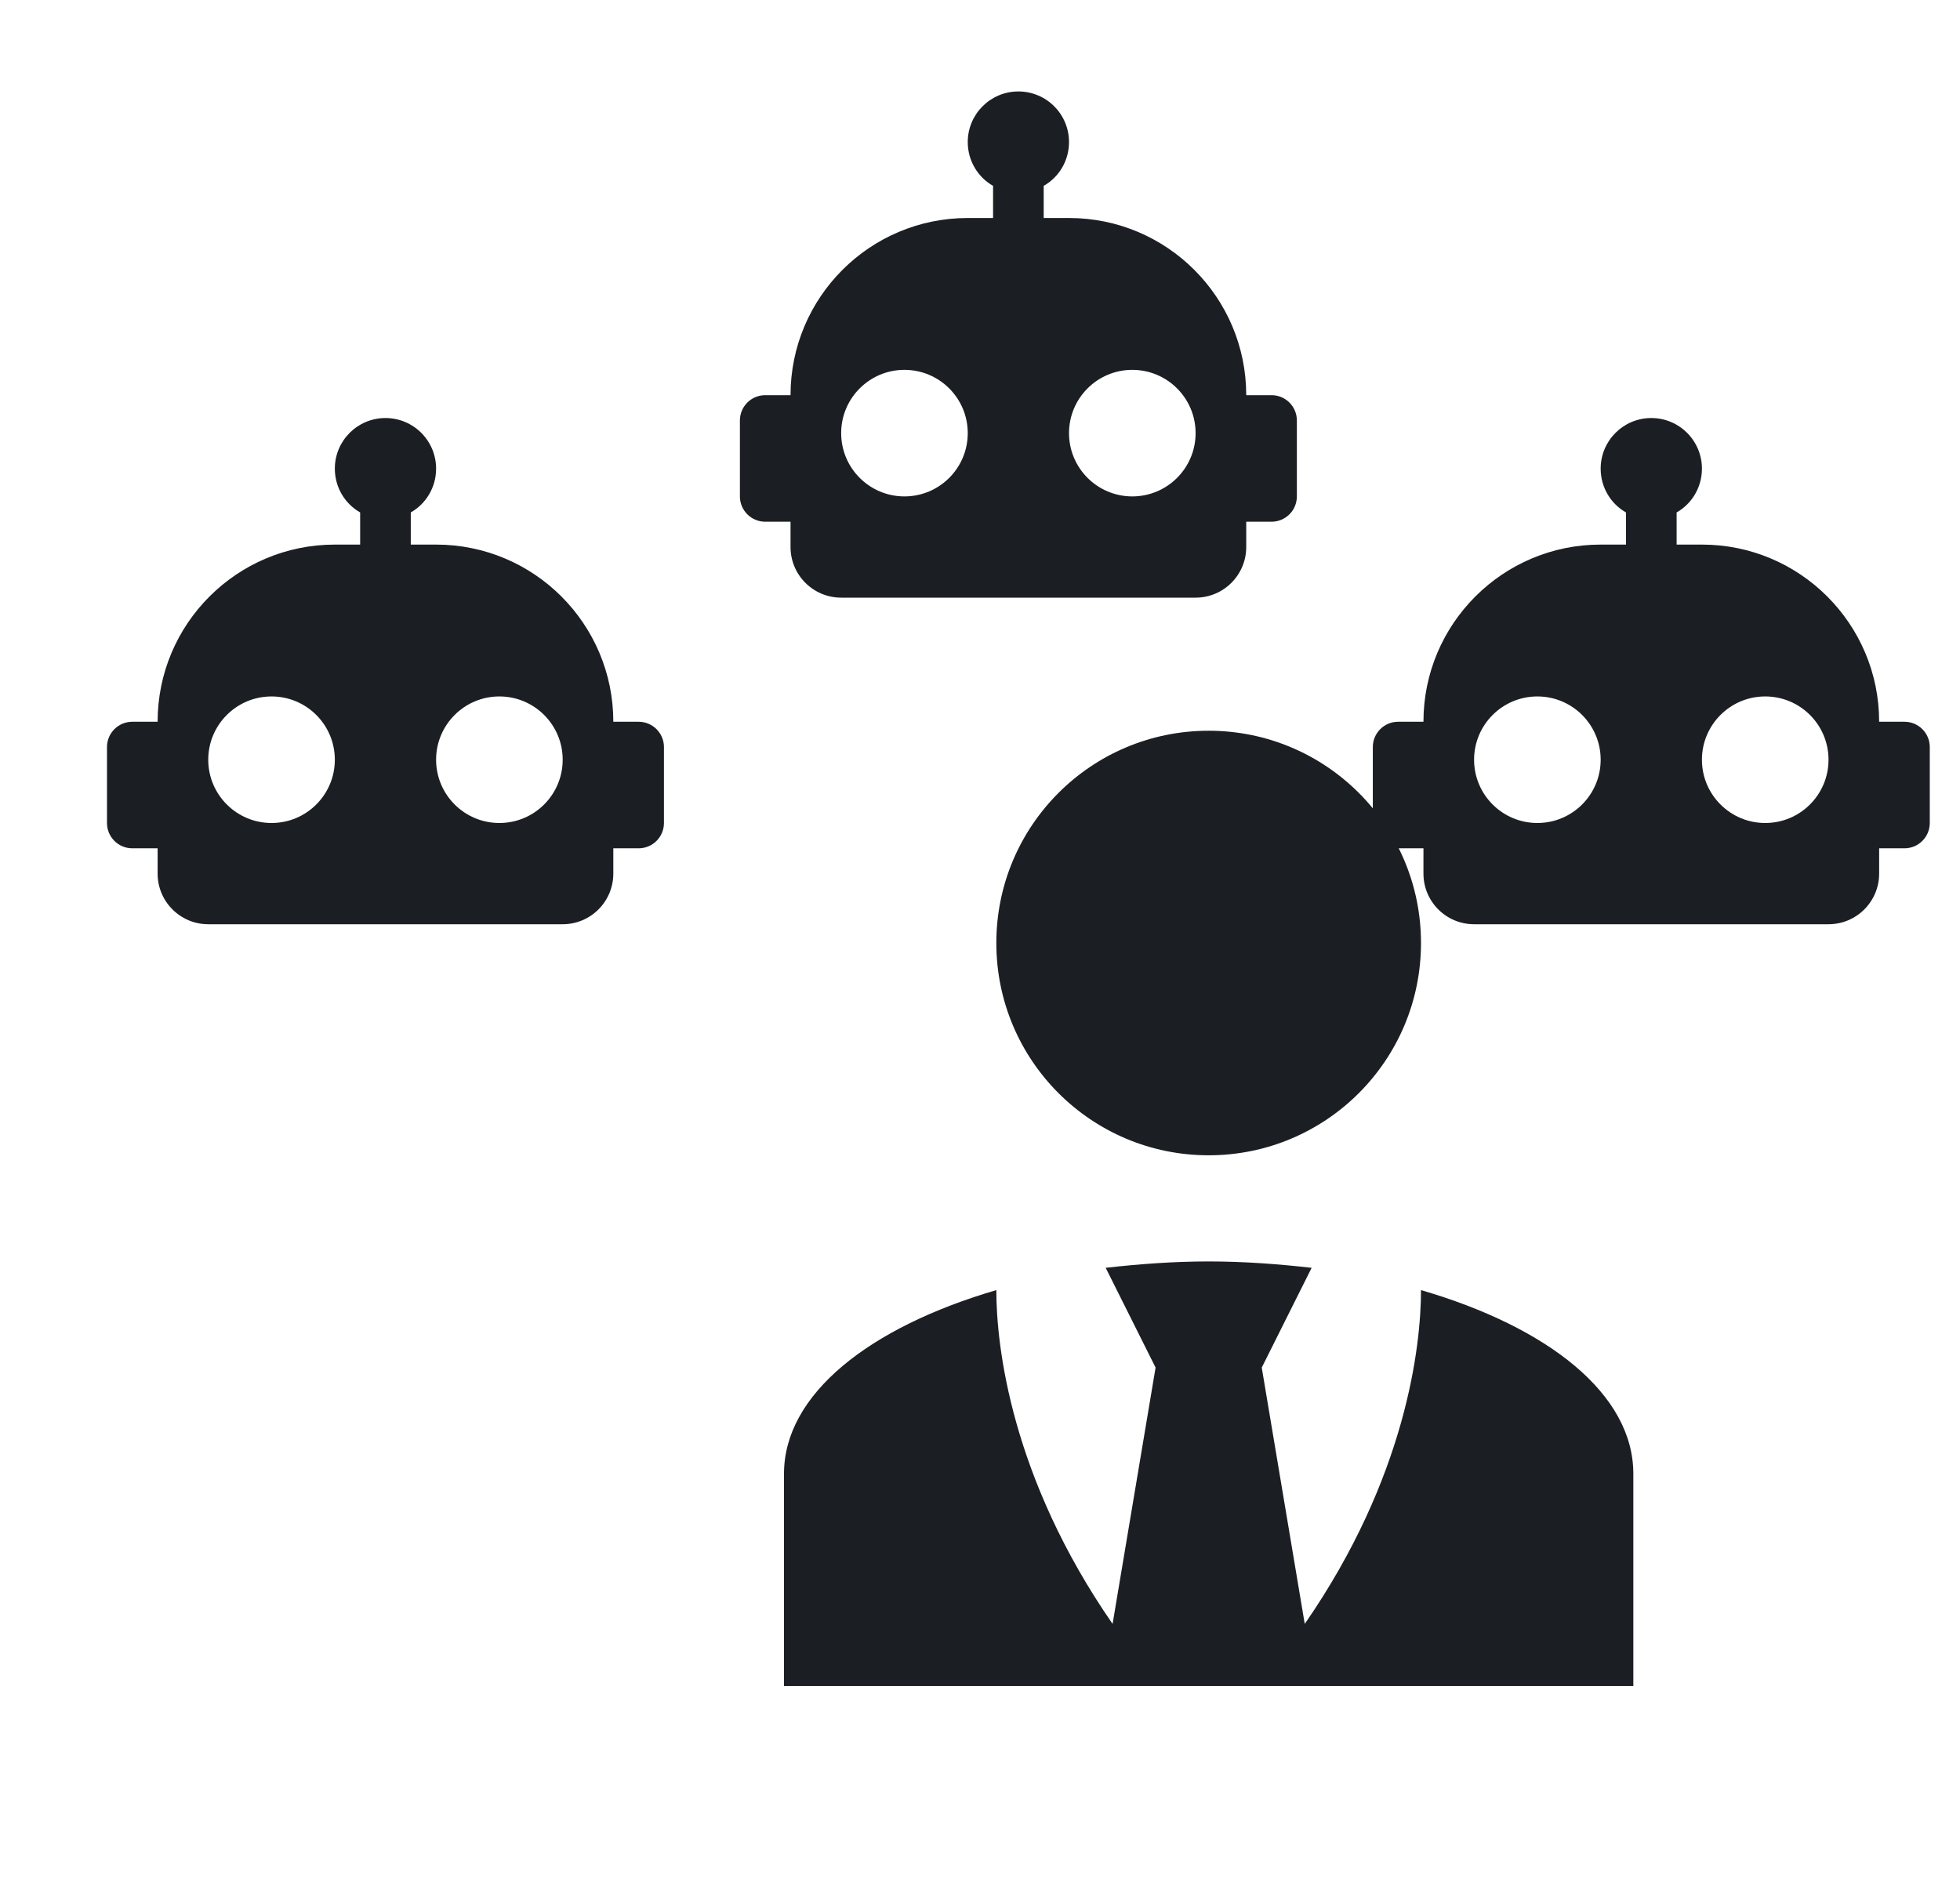
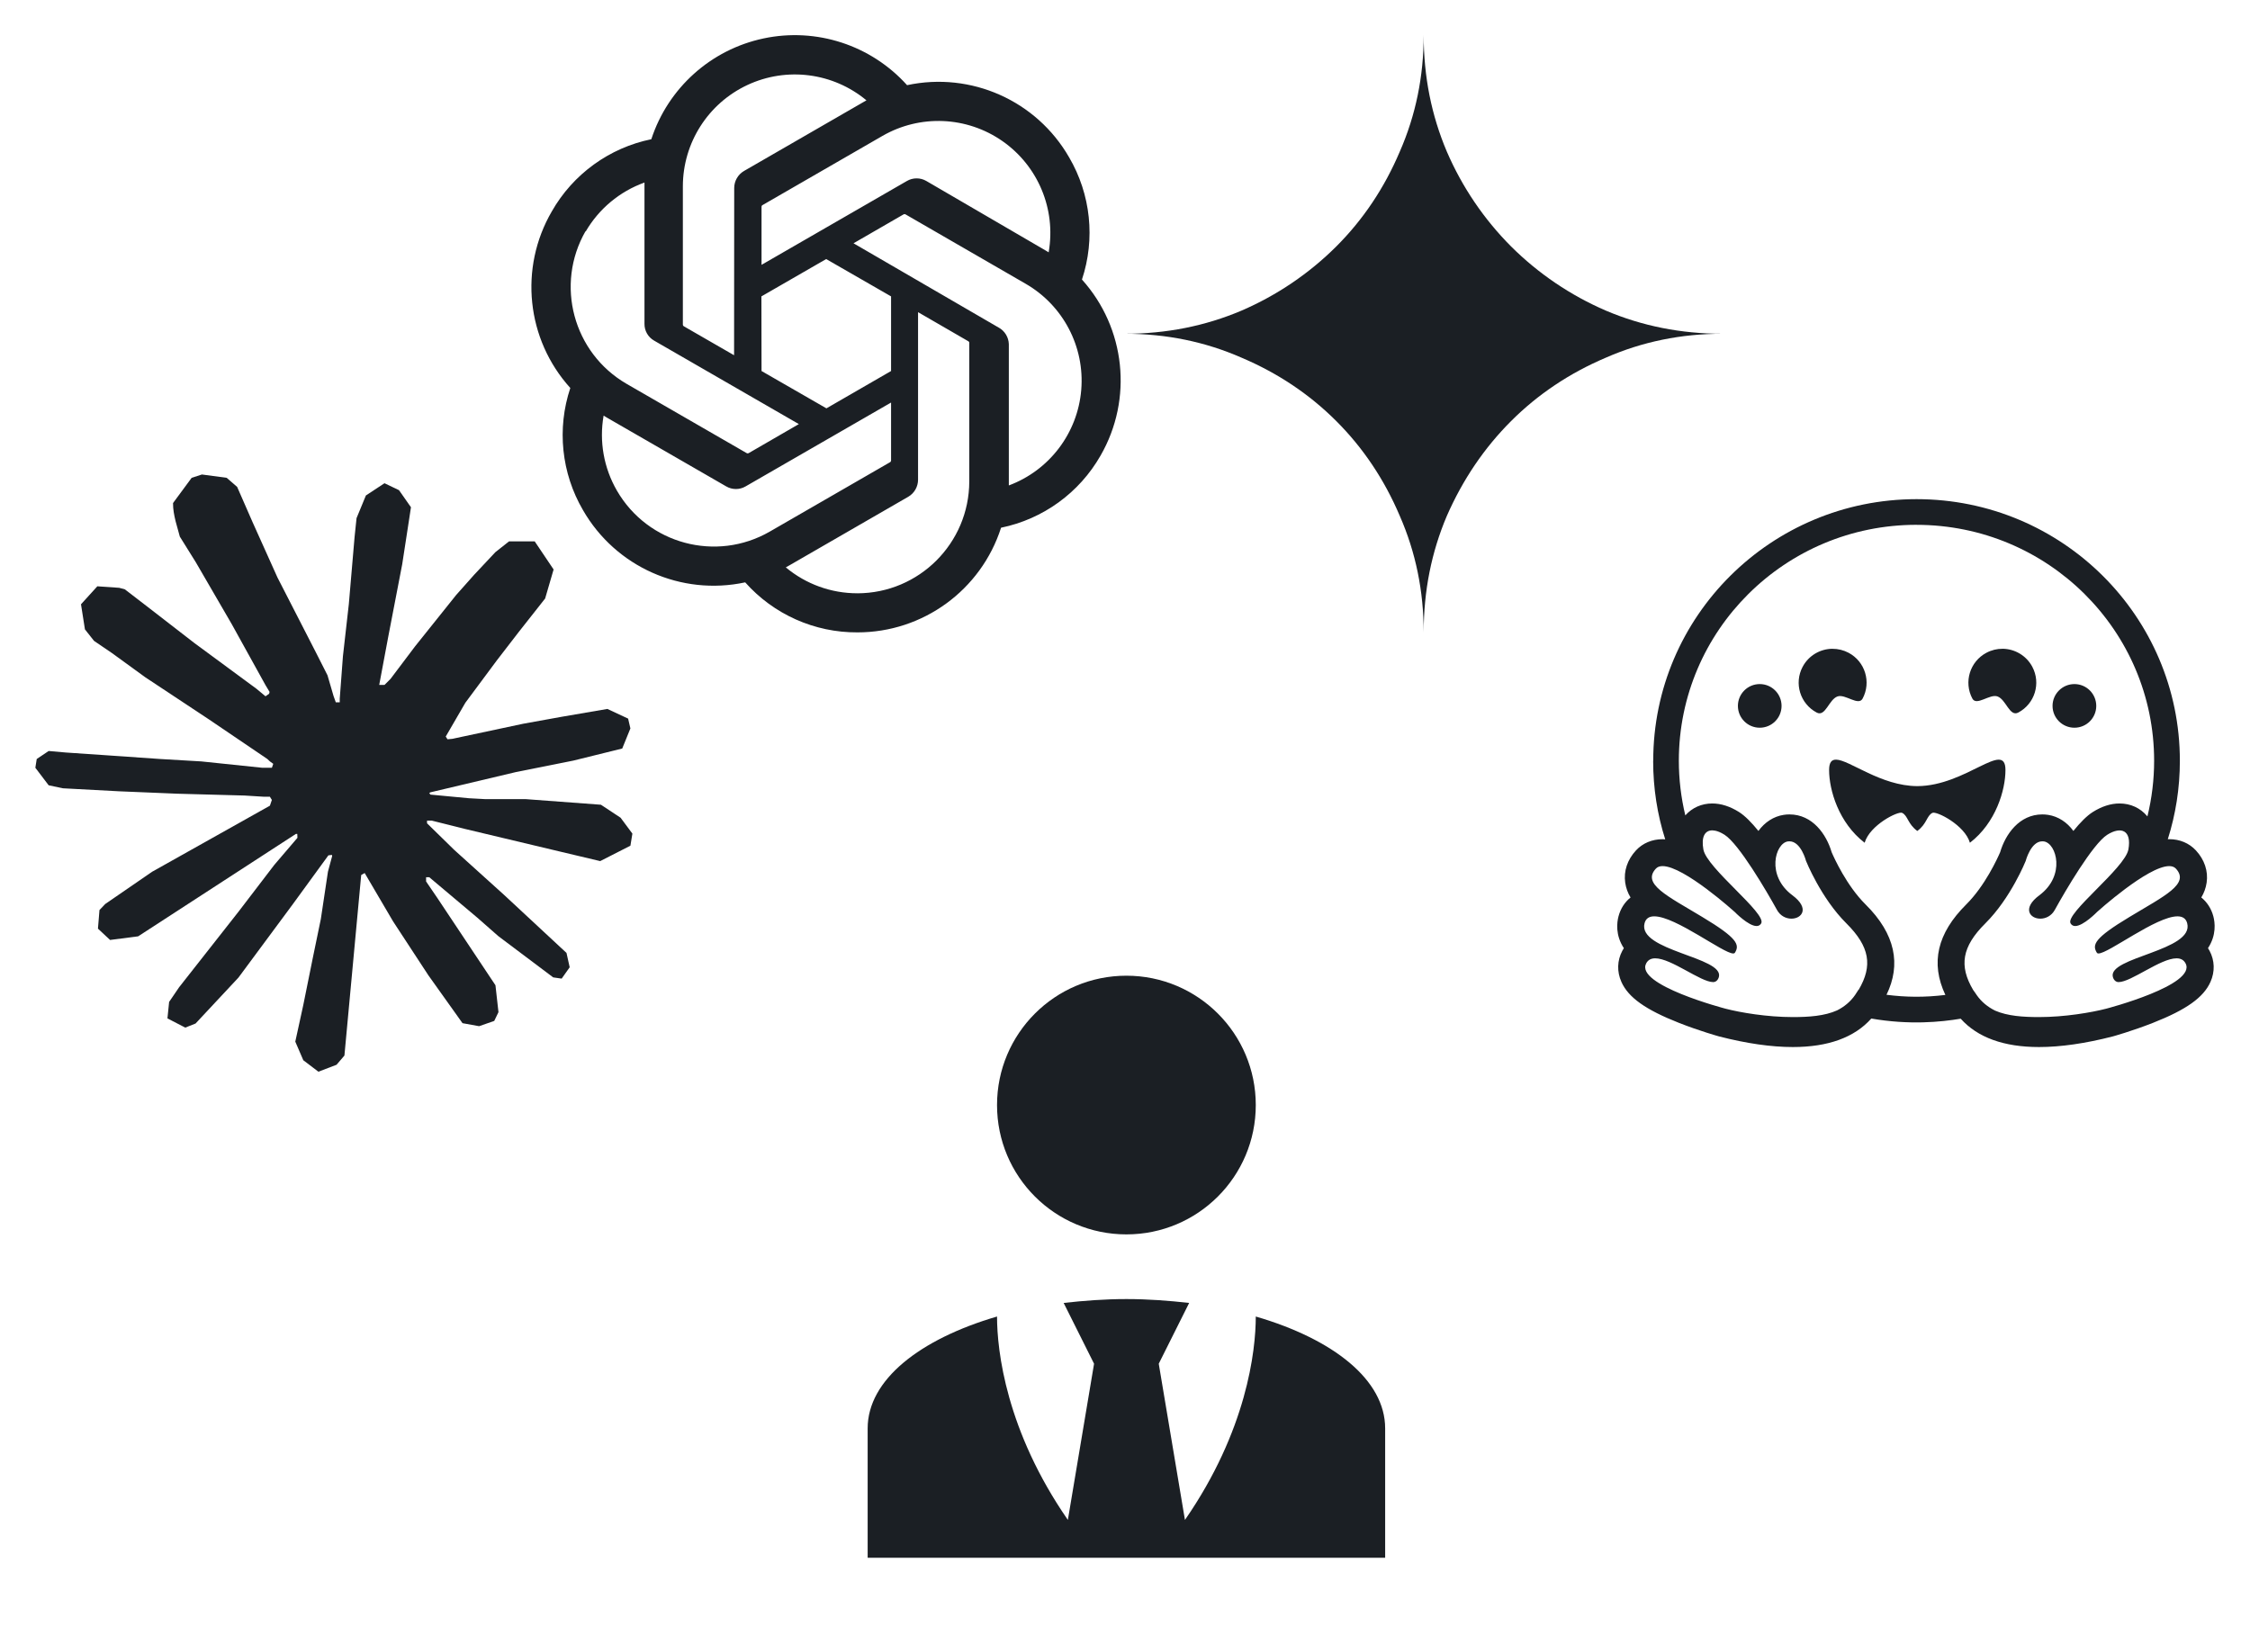
- <svg xmlns="http://www.w3.org/2000/svg" viewBox="0 0 48 46">
+ <svg xmlns="http://www.w3.org/2000/svg" viewBox="0 0 64 47">
  <g fill="#1b1f24">
-     <path transform="translate(14 14) scale(1.3)" d="M12 3C14.21 3 16 4.79 16 7S14.21 11 12 11 8 9.21 8 7 9.79 3 12 3M16 13.54C16 14.6 15.72 17.07 13.81 19.83L13 15L13.94 13.12C13.32 13.05 12.67 13 12 13S10.68 13.05 10.06 13.12L11 15L10.19 19.83C8.28 17.07 8 14.6 8 13.54C5.61 14.24 4 15.5 4 17V21H20V17C20 15.5 18.4 14.24 16 13.54Z" />
-     <path transform="translate(2 9) scale(.62)" d="M12,2A2,2 0 0,1 14,4C14,4.74 13.6,5.39 13,5.73V7H14A7,7 0 0,1 21,14H22A1,1 0 0,1 23,15V18A1,1 0 0,1 22,19H21V20A2,2 0 0,1 19,22H5A2,2 0 0,1 3,20V19H2A1,1 0 0,1 1,18V15A1,1 0 0,1 2,14H3A7,7 0 0,1 10,7H11V5.73C10.4,5.39 10,4.74 10,4A2,2 0 0,1 12,2M7.5,13A2.5,2.5 0 0,0 5,15.5A2.5,2.5 0 0,0 7.5,18A2.5,2.5 0 0,0 10,15.5A2.5,2.5 0 0,0 7.5,13M16.5,13A2.5,2.5 0 0,0 14,15.5A2.5,2.5 0 0,0 16.5,18A2.5,2.5 0 0,0 19,15.5A2.5,2.5 0 0,0 16.5,13Z" />
-     <path transform="translate(17.5 1) scale(.62)" d="M12,2A2,2 0 0,1 14,4C14,4.74 13.6,5.39 13,5.73V7H14A7,7 0 0,1 21,14H22A1,1 0 0,1 23,15V18A1,1 0 0,1 22,19H21V20A2,2 0 0,1 19,22H5A2,2 0 0,1 3,20V19H2A1,1 0 0,1 1,18V15A1,1 0 0,1 2,14H3A7,7 0 0,1 10,7H11V5.73C10.4,5.39 10,4.74 10,4A2,2 0 0,1 12,2M7.5,13A2.5,2.5 0 0,0 5,15.5A2.5,2.5 0 0,0 7.5,18A2.5,2.5 0 0,0 10,15.5A2.5,2.5 0 0,0 7.5,13M16.5,13A2.5,2.5 0 0,0 14,15.5A2.5,2.5 0 0,0 16.5,18A2.5,2.5 0 0,0 19,15.5A2.5,2.5 0 0,0 16.5,13Z" />
-     <path transform="translate(33 9) scale(.62)" d="M12,2A2,2 0 0,1 14,4C14,4.74 13.6,5.39 13,5.73V7H14A7,7 0 0,1 21,14H22A1,1 0 0,1 23,15V18A1,1 0 0,1 22,19H21V20A2,2 0 0,1 19,22H5A2,2 0 0,1 3,20V19H2A1,1 0 0,1 1,18V15A1,1 0 0,1 2,14H3A7,7 0 0,1 10,7H11V5.73C10.4,5.39 10,4.74 10,4A2,2 0 0,1 12,2M7.5,13A2.5,2.5 0 0,0 5,15.5A2.5,2.5 0 0,0 7.5,18A2.5,2.5 0 0,0 10,15.5A2.5,2.5 0 0,0 7.5,13M16.5,13A2.5,2.5 0 0,0 14,15.5A2.5,2.5 0 0,0 16.5,18A2.5,2.5 0 0,0 19,15.5A2.5,2.5 0 0,0 16.5,13Z" />
+     <path transform="translate(21 25) scale(.92)" d="M12 3C14.21 3 16 4.79 16 7S14.21 11 12 11 8 9.21 8 7 9.79 3 12 3M16 13.54C16 14.6 15.72 17.07 13.81 19.83L13 15L13.94 13.12C13.32 13.05 12.67 13 12 13S10.68 13.05 10.06 13.12L11 15L10.19 19.83C8.28 17.07 8 14.6 8 13.54C5.61 14.24 4 15.5 4 17V21H20V17C20 15.5 18.4 14.24 16 13.54Z" />
+     <path transform="translate(1.00 13.50) scale(0.708)" d="m4.714 15.956 4.717-2.647.079-.231-.079-.128h-.231l-.789-.049-2.696-.073-2.337-.097-2.265-.121-.571-.121-.534-.704.055-.352.48-.322.686.061 1.518.103 2.277.158 1.651.097 2.447.255h.389l.055-.158-.134-.097-.103-.097L6.973 9.836l-2.55-1.688-1.336-.971-.723-.492-.364-.461-.158-1.008.656-.723.88.061.225.061.892.686 1.906 1.475 2.489 1.834.364.303.146-.103.018-.073-.164-.273-1.354-2.447-1.445-2.489-.643-1.032-.17-.619c-.061-.255-.103-.467-.103-.729L6.287.134 6.7 0l.996.134.419.364.619 1.415 1.002 2.228 1.554 3.03.455.898.243.832.091.255h.158v-.146l.128-1.706.237-2.095.231-2.696.079-.759.376-.911.747-.492.583.279.48.686-.067.443-.285 1.852-.559 2.902-.364 1.943h.212l.243-.243.984-1.305 1.651-2.064.729-.82.85-.905.546-.431h1.032l.759 1.129-.34 1.166-1.062 1.348-.88 1.141-1.263 1.7-.789 1.36.073.109.188-.018 2.853-.607 1.542-.279 1.84-.316.832.389.091.395-.328.807-1.967.486-2.307.461-3.436.814-.043.03.049.061 1.548.146.662.036h1.621l3.018.225.789.522.474.638-.079.486-1.214.619-1.639-.389-3.825-.911-1.311-.328h-.182v.109l1.093 1.069 2.003 1.809 2.507 2.331.128.577-.322.455-.34-.049-2.204-1.657-.85-.747-1.925-1.621h-.128v.17l.443.65 2.344 3.521.121 1.081-.17.352-.607.212-.668-.121-1.372-1.925L14.38 17.959l-1.141-1.943-.14.079-.674 7.255-.316.37-.729.279-.607-.461-.322-.747.322-1.475.389-1.925.316-1.53.285-1.9.17-.631-.012-.043-.14.018-1.433 1.967-2.18 2.945-1.724 1.846-.413.164-.716-.37.067-.662.401-.589 2.386-3.036 1.439-1.882.929-1.087-.006-.158h-.055l-6.338 4.116-1.129.146-.486-.455.061-.747.231-.243 1.906-1.311Z" />
+     <path transform="translate(15.00 1.00) scale(0.708)" d="M22.282 9.821a5.985 5.985 0 0 0-.516-4.911 6.046 6.046 0 0 0-6.51-2.9A6.065 6.065 0 0 0 4.981 4.182a5.985 5.985 0 0 0-3.998 2.9 6.046 6.046 0 0 0 .743 7.097 5.98 5.98 0 0 0 .511 4.911 6.051 6.051 0 0 0 6.515 2.9A5.985 5.985 0 0 0 13.26 24a6.056 6.056 0 0 0 5.772-4.206 5.989 5.989 0 0 0 3.998-2.9 6.056 6.056 0 0 0-.748-7.073zm-9.022 12.608a4.476 4.476 0 0 1-2.876-1.041l.142-.08 4.778-2.758a.795.795 0 0 0 .393-.681v-6.737l2.02 1.169a.071.071 0 0 1 .038.052v5.583a4.504 4.504 0 0 1-4.495 4.494zm-9.661-4.125a4.471 4.471 0 0 1-.535-3.014l.142.085 4.783 2.758a.771.771 0 0 0 .781 0l5.843-3.369v2.332a.08.08 0 0 1-.033.061L9.74 19.95a4.499 4.499 0 0 1-6.141-1.646zM2.341 7.896a4.485 4.485 0 0 1 2.365-1.973V11.6a.766.766 0 0 0 .388.676l5.814 3.354-2.02 1.169a.076.076 0 0 1-.071 0l-4.83-2.787A4.504 4.504 0 0 1 2.341 7.872zm16.596 3.856L13.104 8.364 15.119 7.2a.076.076 0 0 1 .071 0l4.83 2.791a4.494 4.494 0 0 1-.676 8.104v-5.677a.79.79 0 0 0-.407-.667zm2.011-3.023l-.142-.085-4.774-2.782a.776.776 0 0 0-.785 0L9.409 9.23V6.897a.066.066 0 0 1 .028-.061l4.83-2.787a4.499 4.499 0 0 1 6.68 4.66zM8.306 12.863l-2.02-1.164a.08.08 0 0 1-.038-.057V6.074a4.499 4.499 0 0 1 7.376-3.454l-.142.081L8.704 5.459a.795.795 0 0 0-.393.681zm1.098-2.365l2.602-1.5 2.607 1.5v2.999l-2.597 1.5-2.607-1.5Z" />
+     <path transform="translate(32.00 1.00) scale(0.708)" d="M11.04 19.32Q12 21.51 12 24q0-2.49.93-4.68.96-2.19 2.58-3.81t3.81-2.55Q21.51 12 24 12q-2.49 0-4.68-.93a12.3 12.3 0 0 1-3.81-2.58 12.3 12.3 0 0 1-2.58-3.81Q12 2.49 12 0q0 2.49-.96 4.68-.93 2.19-2.55 3.81a12.3 12.3 0 0 1-3.81 2.58Q2.49 12 0 12q2.49 0 4.68.96 2.19.93 3.81 2.55t2.55 3.81" />
+     <path transform="translate(46.00 13.50) scale(0.708)" d="M1.445 11.506c0 1.102.167 2.159.485 3.156-.038-.003-.069-.006-.106-.006-.421 0-.801.16-1.07.451-.345.374-.498.834-.432 1.293a1.576 1.576 0 0 0 .215.598c-.232.186-.402.446-.484.758-.065.245-.131.754.215 1.279a1.455 1.455 0 0 0-.062.105c-.208.392-.221.837-.037 1.25.278.626.97 1.117 2.313 1.647.836.329 1.599.541 1.606.543 1.105.285 2.104.428 2.969.428 1.417 0 2.475-.385 3.152-1.145 1.538.265 2.791.14 3.592.006.677.755 1.733 1.139 3.147 1.139.865 0 1.864-.143 2.969-.428.007-.002.77-.214 1.606-.543 1.343-.529 2.034-1.021 2.313-1.647.184-.413.171-.858-.037-1.25a1.468 1.468 0 0 0-.063-.106c.346-.525.28-1.035.215-1.279-.083-.312-.253-.571-.484-.758.11-.182.183-.379.215-.598.067-.46-.086-.919-.432-1.293-.269-.291-.649-.451-1.07-.451-.021 0-.038.001-.059.002.316-.997.485-2.052.485-3.152 0-5.807-4.736-10.514-10.579-10.514-5.843 0-10.579 4.707-10.579 10.514Zm10.579-9.483c5.273 0 9.548 4.246 9.548 9.483a9.42 9.42 0 0 1-.27 2.236c-.004-.005-.008-.011-.012-.016-.274-.326-.668-.506-1.107-.506-.352 0-.714.116-1.076.344-.24.152-.506.422-.779.76-.253-.349-.608-.583-1.014-.646a1.517 1.517 0 0 0-.234-.018c-.926 0-1.483.799-1.694 1.518-.105.243-.607 1.348-1.361 2.098-1.168 1.16-1.446 2.353-.84 3.638-.843.103-1.584.093-2.365-.006.591-1.212.363-2.439-.843-3.632-.755-.75-1.257-1.855-1.361-2.098-.211-.718-.767-1.518-1.694-1.518-.078 0-.157.005-.234.018-.406.063-.76.297-1.014.646-.274-.338-.539-.608-.779-.76-.362-.228-.724-.344-1.076-.344-.427 0-.809.171-1.082.479a9.421 9.421 0 0 1-.26-2.194c0-5.237 4.275-9.483 9.547-9.483zM8.644 7.004c-.484.004-.95.267-1.193.723-.354.663-.101 1.487.565 1.84.351.186.488-.526.836-.648.311-.11.841.399 1.008.086.354-.663.102-1.487-.562-1.84a1.366 1.366 0 0 0-.652-.16Zm6.84 0c-.22-.002-.443.05-.65.16-.665.353-.918 1.177-.565 1.84.167.313.697-.196 1.008-.086.348.122.487.835.838.648.665-.353.916-1.177.562-1.84-.243-.456-.71-.718-1.193-.723Zm-9.757 1.418a.877.877 0 0 0-.877.877c0 .485.393.877.877.877a.877.877 0 0 0 .877-.877.877.877 0 0 0-.877-.877zm12.643 0c-.484 0-.879.393-.879.877 0 .485.395.877.879.877a.877.877 0 0 0 .877-.877.877.877 0 0 0-.877-.877zM8.793 11.459c-.179-.003-.279.111-.279.416 0 .81.387 2.125 1.428 2.924.207-.712 1.345-1.283 1.508-1.201.232.117.219.442.607.727.388-.285.374-.61.606-.727.163-.082 1.301.489 1.508 1.201 1.04-.799 1.428-2.114 1.428-2.924 0-1.221-1.583.64-3.541.648-1.469-.006-2.727-1.056-3.264-1.065zM4.312 14.477c.579.365 1.696 2.275 2.106 3.018.137.249.371.354.582.354.419 0 .747-.414.039-.94-1.064-.791-.691-2.085-.184-2.164a.43.43 0 0 1 .066-.004c.462 0 .666.789.666.789s.596 1.49 1.621 2.508c.942.936 1.062 1.703.496 2.666-.016-.004-.016.024-.148.215-.185.267-.432.469-.719.615-.506.227-1.14.27-1.783.27-1.037 0-2.102-.182-2.697-.336-.029-.007-3.651-.957-3.192-1.822.077-.145.203-.203.363-.203.646 0 1.823.955 2.328.955.113 0 .196-.086.229-.203.225-.804-3.279-1.052-2.985-2.164.052-.197.193-.276.391-.275.854 0 2.77 1.492 3.172 1.492.031 0 .052-.009.065-.027.201-.323.11-.587-1.309-1.44-1.418-.853-2.432-1.329-1.865-1.942.065-.071.157-.102.27-.102.861 0 2.895 1.84 2.895 1.84s.549.568.881.568c.076 0 .142-.032.185-.105.235-.395-2.186-2.218-2.322-2.971-.093-.51.064-.768.355-.768-.001.008.17-.029.494.176zm16.226.592c-.137.753-2.558 2.576-2.322 2.971.044.074.109.105.185.105.332 0 .881-.568.881-.568s2.034-1.84 2.895-1.84c.112 0 .204.031.27.102.566.613-.447 1.088-1.865 1.942-1.418.853-1.51 1.117-1.309 1.44.012.019.034.027.064.027.402 0 2.318-1.492 3.172-1.492.198-0.0.339.079.391.275.294 1.112-3.209 1.36-2.985 2.164.033.117.116.203.229.203.505 0 1.682-.955 2.328-.955.16 0 .286.058.363.203.459.866-3.162 1.815-3.192 1.822-.596.153-1.661.336-2.697.336-.635 0-1.261-.041-1.764-.26-.295-.147-.549-.352-.738-.625-.041-.068-.103-.148-.143-.205-.573-.968-.455-1.737.49-2.676 1.025-1.018 1.621-2.508 1.621-2.508s.204-.789.666-.789a.432.432 0 0 1 .067.004c.508.08.88 1.373-.184 2.164-.707.526-.38.94.039.94.211 0 .445-.105.582-.353.409-.743 1.526-2.653 2.106-3.018.559-.352.99-.182.85.592z" />
  </g>
</svg>
